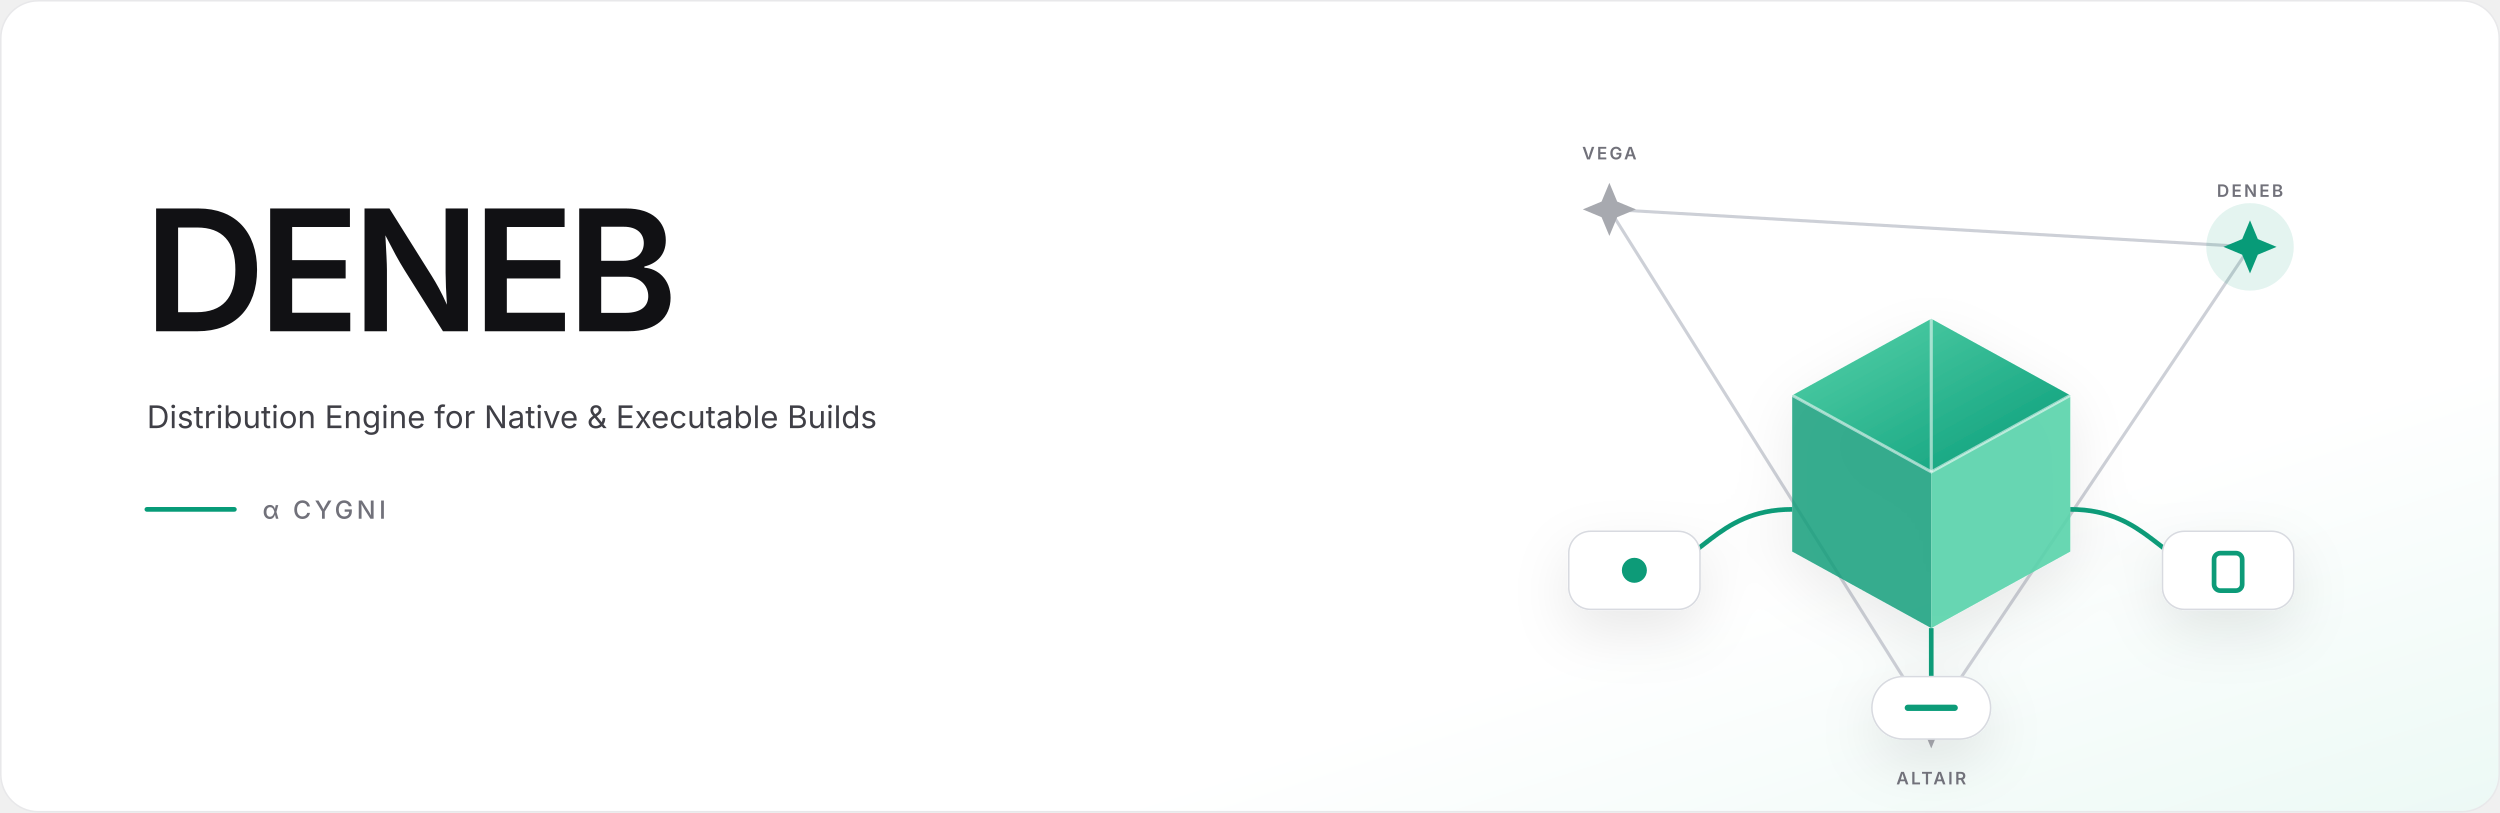
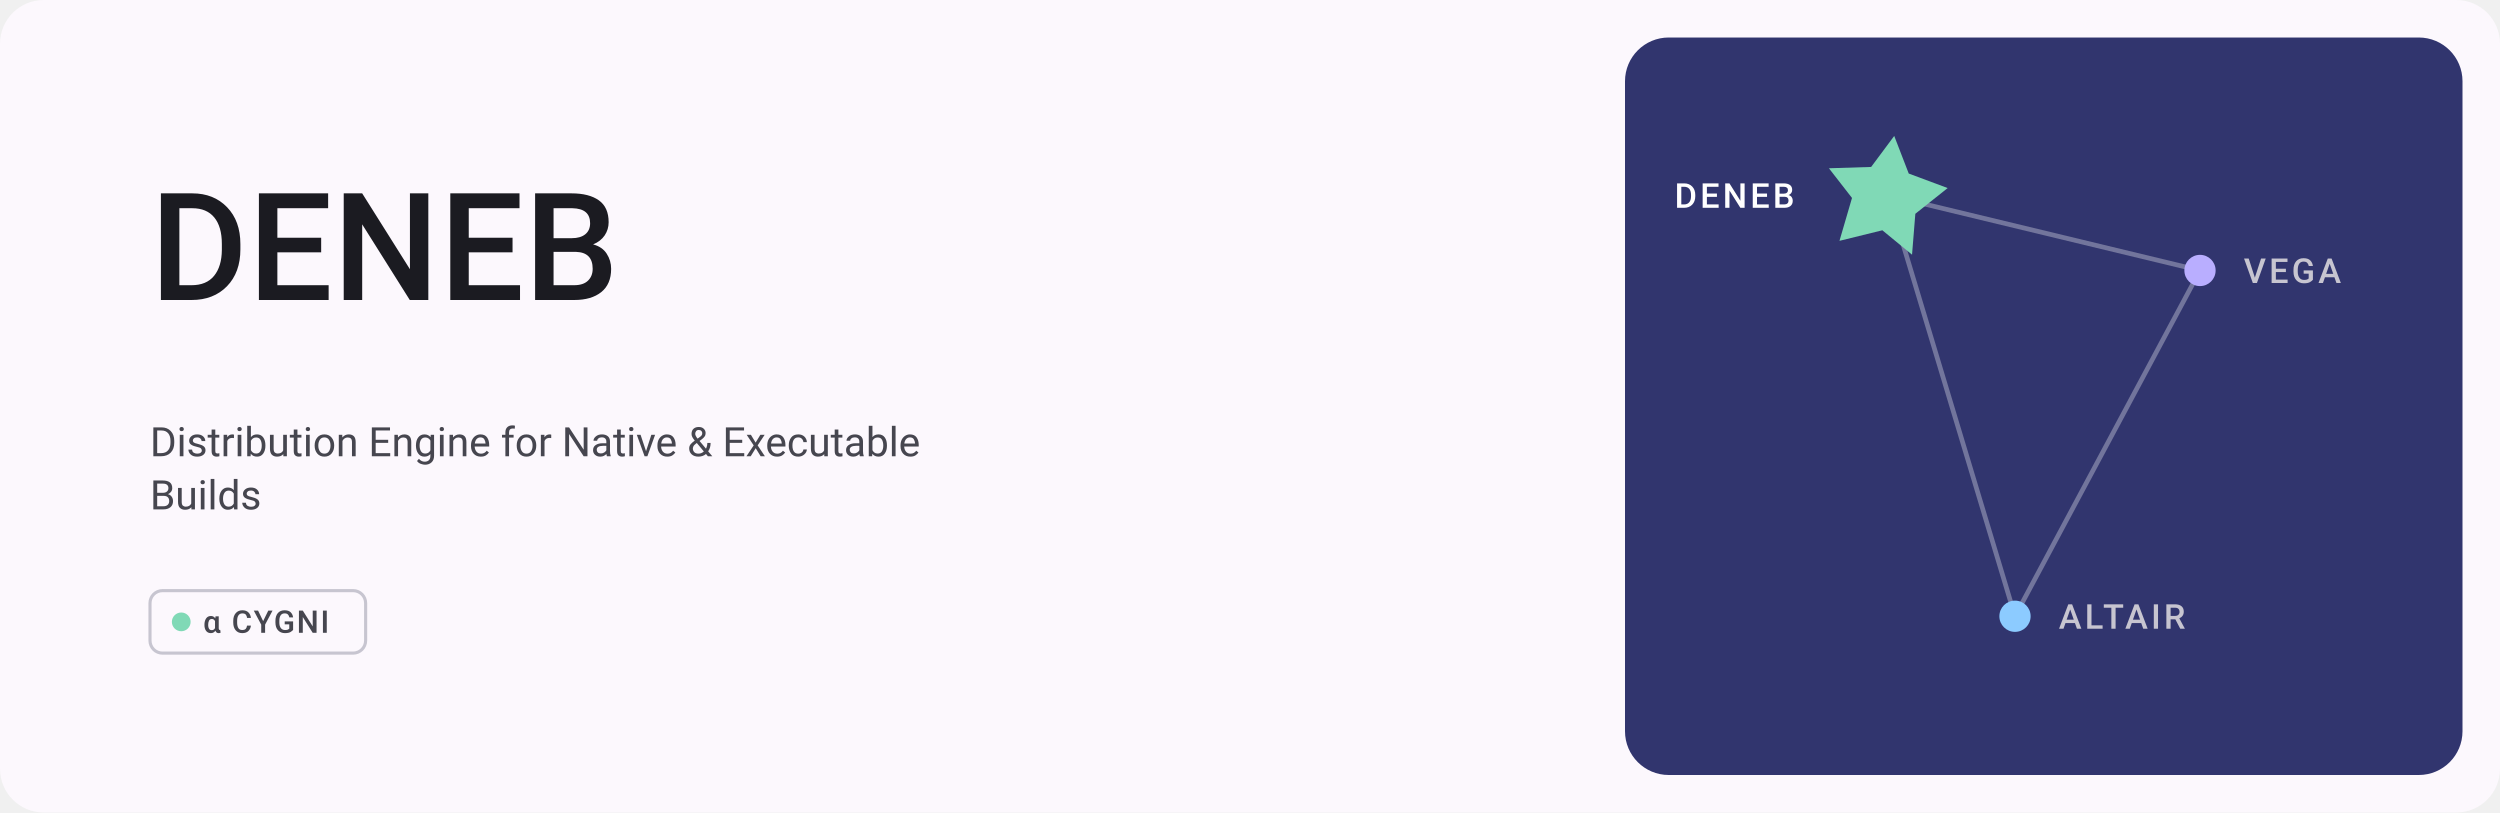
- <svg xmlns="http://www.w3.org/2000/svg" viewBox="0 0 1600 520" role="img" aria-labelledby="title desc">
-   <defs>
-     <linearGradient id="background" x1="0" y1="0" x2="1" y2="1">
-       <stop offset="0" stop-color="#FFFFFF" />
-       <stop offset=".72" stop-color="#FFFFFF" />
-       <stop offset="1" stop-color="#ECF9F5" />
-     </linearGradient>
-     <linearGradient id="accent" x1="0" y1="0" x2="1" y2="1">
-       <stop offset="0" stop-color="#58D3AA" />
-       <stop offset="1" stop-color="#079B78" />
-     </linearGradient>
-     <filter id="shadow" x="-30%" y="-30%" width="160%" height="160%">
-       <feDropShadow dx="0" dy="14" stdDeviation="18" flood-color="#111827" flood-opacity=".09" />
-     </filter>
-   </defs>
-   <rect x=".5" y=".5" width="1599" height="519" rx="24" fill="url(#background)" stroke="#E8E8EA" />
-   <g transform="translate(92 94)">
-     <text x="0" y="118" fill="#111114" font-family="Inter, Helvetica Neue, Arial, sans-serif" font-size="108" font-weight="600" letter-spacing="-5">DENEB</text>
-     <text x="2" y="180" fill="#3F3F46" font-family="Inter, Helvetica Neue, Arial, sans-serif" font-size="20">Distribution Engine for Native &amp; Executable Builds</text>
-     <line x1="2" y1="232" x2="58" y2="232" stroke="#079B78" stroke-width="3" stroke-linecap="round" />
-     <text x="76" y="238" fill="#71717A" font-family="Inter, Helvetica Neue, Arial, sans-serif" font-size="16" font-weight="500" letter-spacing="2.2">α CYGNI</text>
-   </g>
-   <g transform="translate(930 48)">
-     <g>
-       <path d="M100 86L510 110L306 414Z" fill="none" stroke="#CDD0D7" stroke-width="2" />
-       <g>
-         <path d="M100 69L105 81L117 86L105 91L100 103L95 91L83 86L95 81Z" fill="#A7A9AF" />
-       </g>
-       <g>
-         <circle cx="510" cy="110" r="28" fill="#079B78" opacity=".11" />
-         <path d="M510 93L515 105L527 110L515 115L510 127L505 115L493 110L505 105Z" fill="#079B78" />
-       </g>
-       <g>
-         <path d="M306 397L311 409L323 414L311 419L306 431L301 419L289 414L301 409Z" fill="#A7A9AF" />
-       </g>
-       <g filter="url(#shadow)">
-         <path d="M306 156L395 205L306 254L217 205Z" fill="url(#accent)" />
-         <path d="M217 205L306 254V354L217 305Z" fill="#079B78" opacity=".82" />
-         <path d="M395 205L306 254V354L395 305Z" fill="#58D3AA" opacity=".9" />
-         <path d="M306 156V254" stroke="#FFFFFF" stroke-opacity=".54" stroke-width="2" />
-         <path d="M217 205L306 254L395 205" fill="none" stroke="#FFFFFF" stroke-opacity=".54" stroke-width="2" />
-         <path d="M217 278C167 278 158 316 126 316M395 278C445 278 454 316 486 316M306 354V385" fill="none" stroke="#079B78" stroke-width="3" />
-         <rect x="74" y="292" width="84" height="50" rx="14" fill="#FFFFFF" stroke="#D8DAE0" />
-         <rect x="454" y="292" width="84" height="50" rx="14" fill="#FFFFFF" stroke="#D8DAE0" />
-         <rect x="268" y="385" width="76" height="40" rx="20" fill="#FFFFFF" stroke="#D8DAE0" />
-         <circle cx="116" cy="317" r="8" fill="#079B78" />
-         <rect x="487" y="306" width="18" height="24" rx="4" fill="none" stroke="#079B78" stroke-width="3" />
-         <path d="M291 405H321" stroke="#079B78" stroke-width="4" stroke-linecap="round" />
-       </g>
-       <text x="100" y="54" text-anchor="middle" fill="#71717A" font-family="Inter, Helvetica Neue, Arial, sans-serif" font-size="11" font-weight="600" letter-spacing="1.4">VEGA</text>
-       <text x="510" y="78" text-anchor="middle" fill="#71717A" font-family="Inter, Helvetica Neue, Arial, sans-serif" font-size="11" font-weight="600" letter-spacing="1.4">DENEB</text>
-       <text x="306" y="454" text-anchor="middle" fill="#71717A" font-family="Inter, Helvetica Neue, Arial, sans-serif" font-size="11" font-weight="600" letter-spacing="1.4">ALTAIR</text>
+ <svg xmlns="http://www.w3.org/2000/svg" viewBox="0 0 1600 520" role="img" aria-labelledby="title desc" font-family="Roboto, 'Noto Sans', sans-serif">
+   <rect width="1600" height="520" rx="28" fill="#FCF8FD" />
+   <rect x="1040" y="24" width="536" height="472" rx="28" fill="#31356E" />
+   <g transform="translate(96 96)">
+     <text x="0" y="96" fill="#1B1B21" font-size="96" font-weight="500">DENEB</text>
+     <text x="0" y="196" fill="#46464F" font-size="26">Distribution Engine for Native &amp; Executable</text>
+     <text x="0" y="230" fill="#46464F" font-size="26">Builds</text>
+     <g transform="translate(0 282)">
+       <rect width="138" height="40" rx="8" fill="none" stroke="#C7C5D0" stroke-width="2" />
+       <circle cx="20" cy="20" r="6" fill="#80D9B6" />
+       <text x="34" y="27" fill="#46464F" font-size="20" font-weight="500" letter-spacing="1">α CYGNI</text>
    </g>
  </g>
+   <g stroke="#FFFFFF" stroke-opacity=".32" stroke-width="3" stroke-linecap="round">
+     <line x1="1408.0" y1="173.1" x2="1289.6" y2="394.4" />
+     <line x1="1289.6" y1="394.4" x2="1208.5" y2="125.0" />
+     <line x1="1208.5" y1="125.0" x2="1408.0" y2="173.1" />
+   </g>
+   <circle cx="1408.0" cy="173.1" r="10" fill="#B9AEFF" />
+   <circle cx="1289.6" cy="394.4" r="10" fill="#8CCBFF" />
+   <path transform="translate(1140.95 -69.22) scale(0.42222)" d="M169 370L134 417L70 419L105 464L86 529L151 513L196 550L201 488L250 449L191 427Z" fill="#80D9B6" />
+   <text x="1436.0" y="181.1" text-anchor="start" font-size="22" font-weight="500" letter-spacing="2" fill="#C7C5D0">VEGA</text>
+   <text x="1317.6" y="402.4" text-anchor="start" font-size="22" font-weight="500" letter-spacing="2" fill="#C7C5D0">ALTAIR</text>
+   <text x="1148.5" y="133.0" text-anchor="end" font-size="22" font-weight="500" letter-spacing="2" fill="#FFFFFF">DENEB</text>
</svg>
